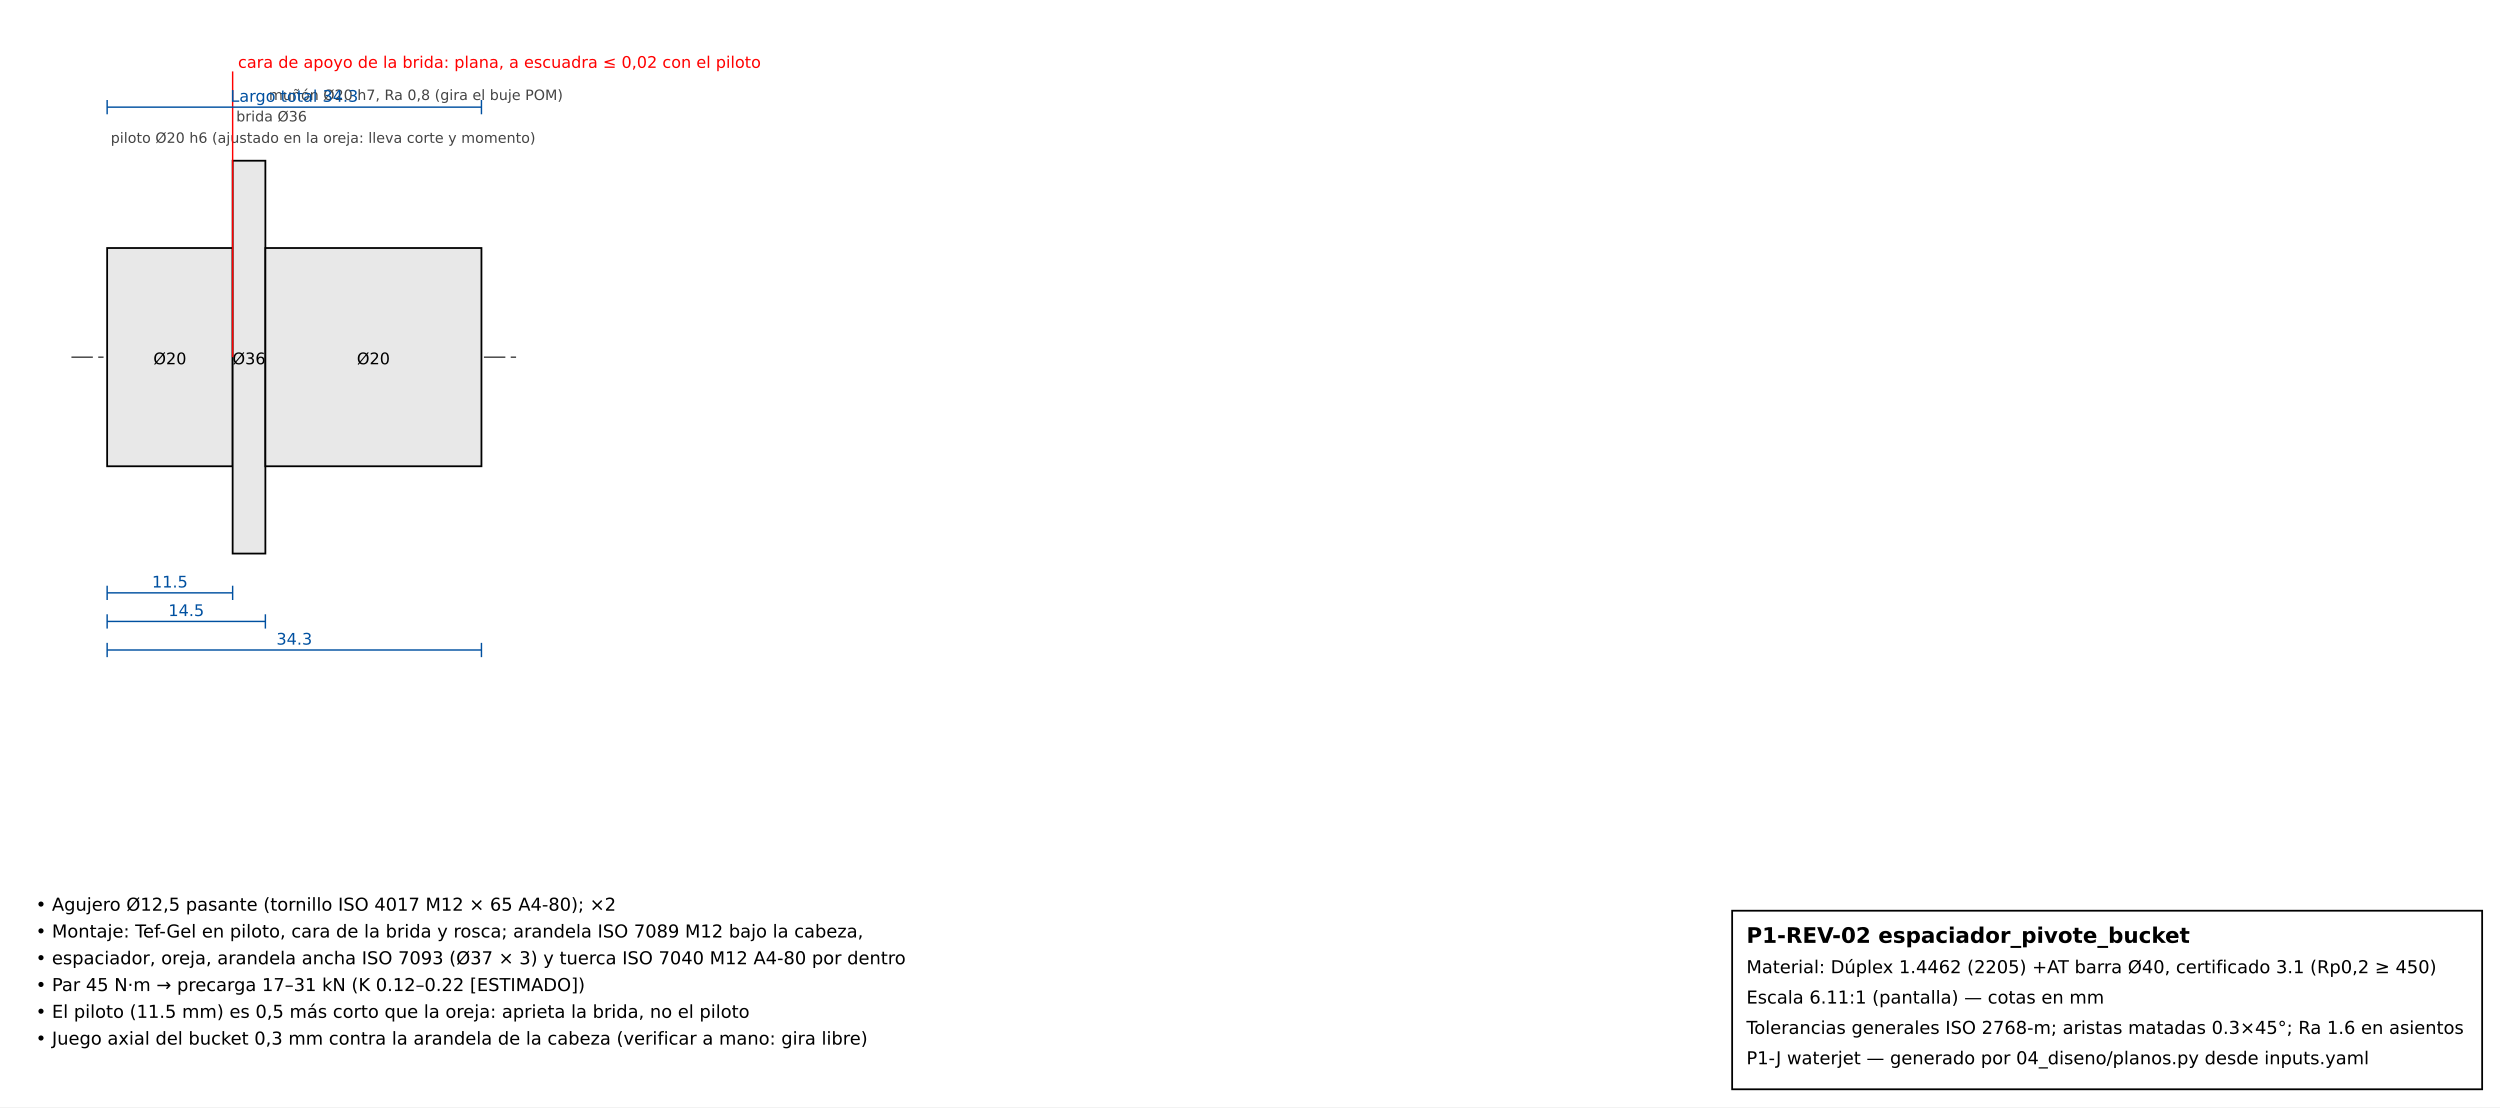
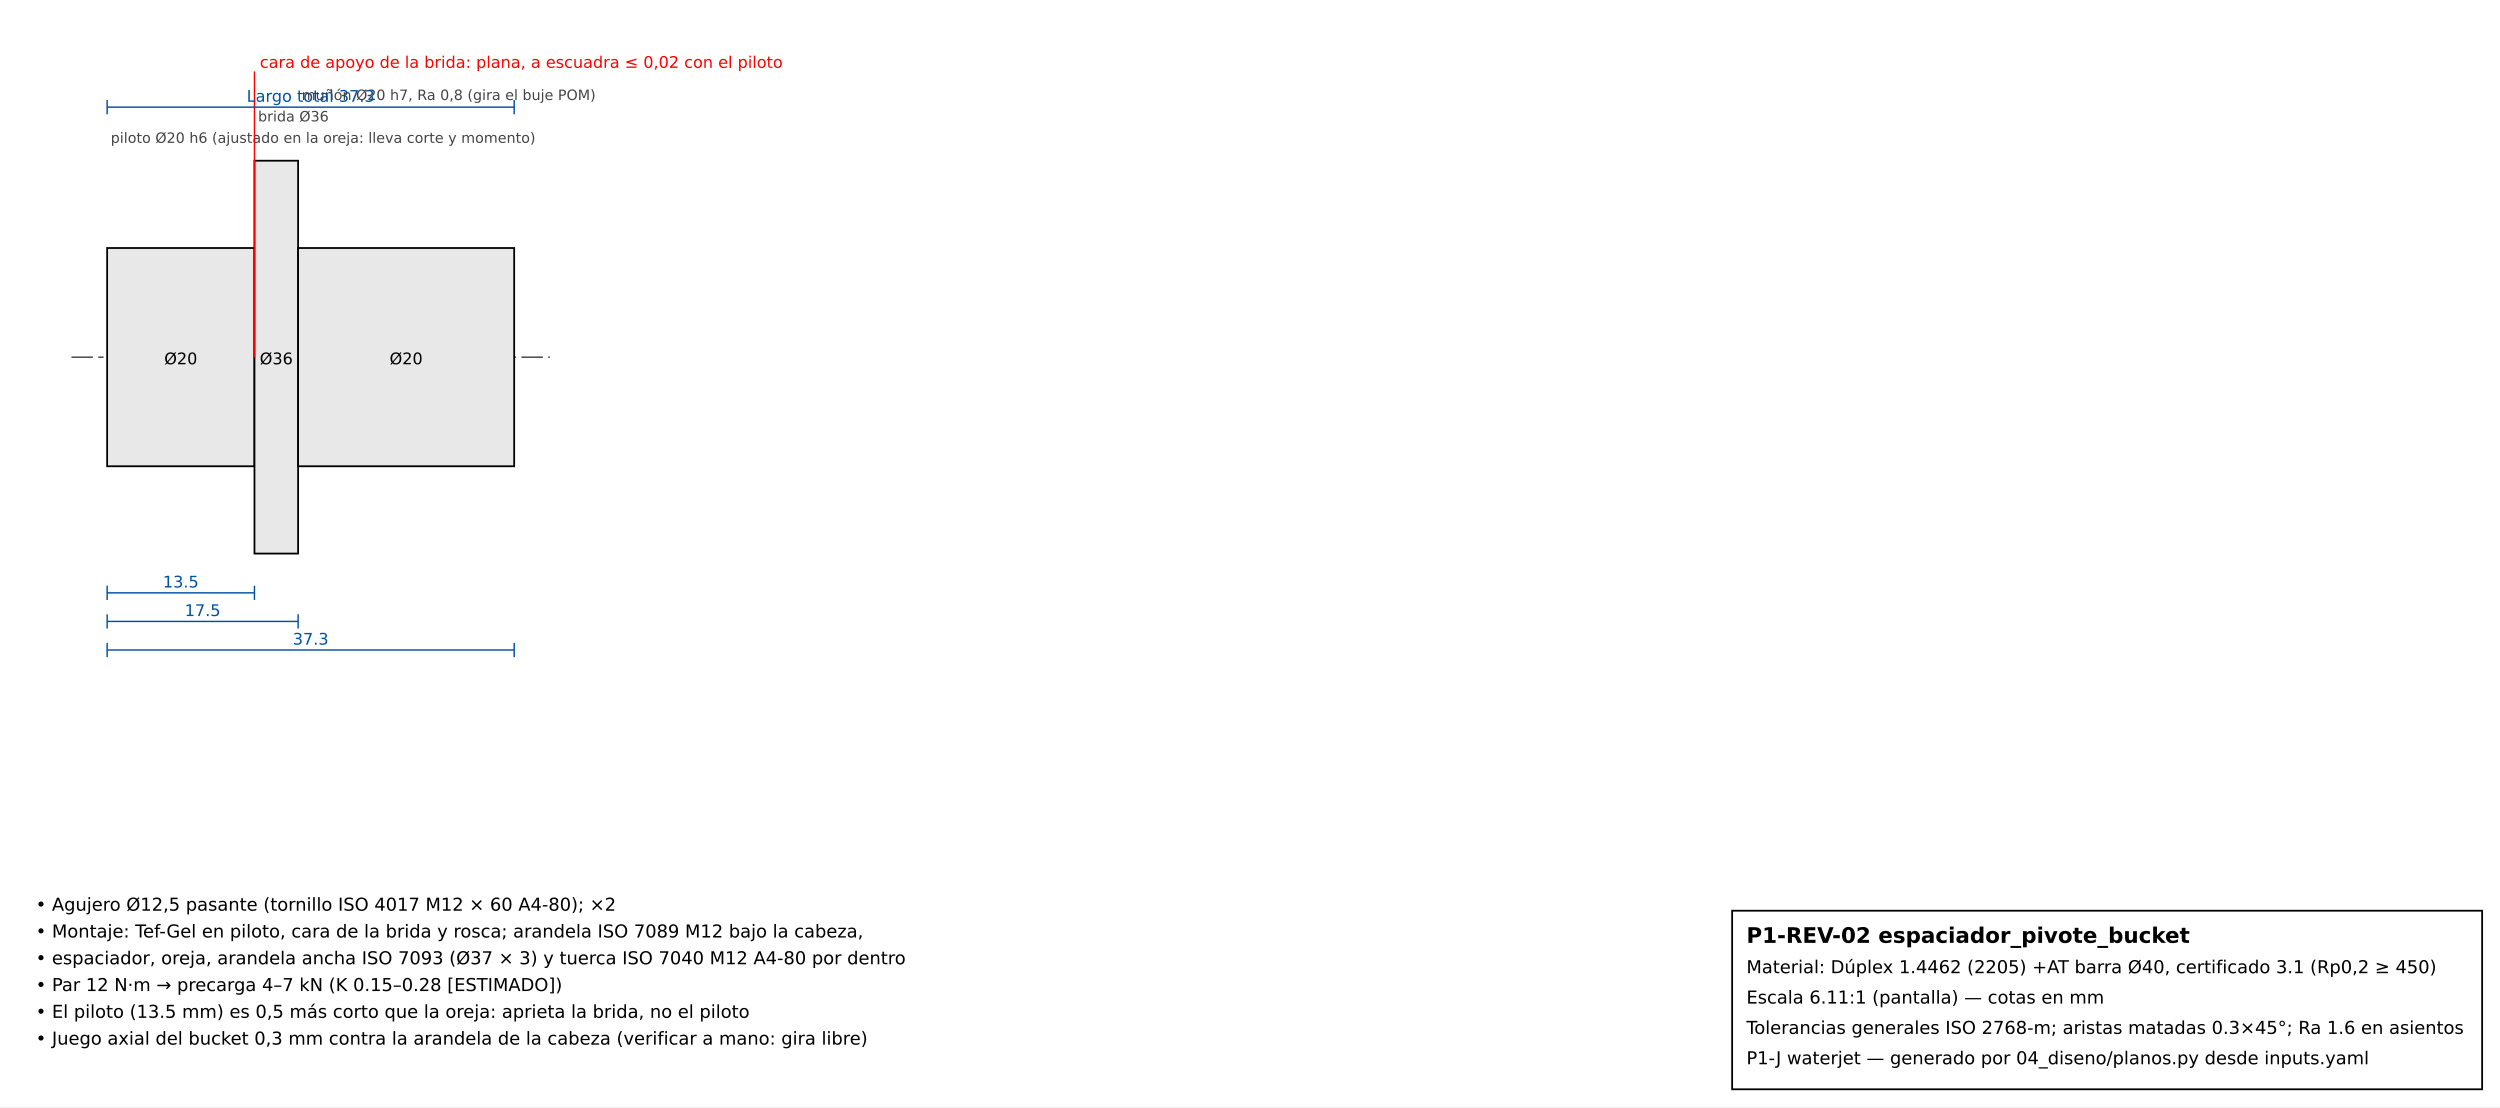
<svg xmlns="http://www.w3.org/2000/svg" baseProfile="full" height="620" version="1.1" width="1400">
  <defs />
  <rect fill="white" height="620" width="1400" x="0" y="0" />
-   <line stroke="black" stroke-dasharray="12,3,3,3" stroke-width="0.6" x1="40" x2="289.611" y1="200" y2="200" />
-   <rect fill="#e8e8e8" height="122.222" stroke="black" stroke-width="1" width="70.278" x="60" y="138.889" />
-   <text font-family="DejaVu Sans" font-size="9" text-anchor="middle" x="95.139" y="204">Ø20</text>
-   <line stroke="#0050a0" stroke-width="0.8" x1="60" x2="130.278" y1="332.0" y2="332.0" />
+   <line stroke="black" stroke-dasharray="12,3,3,3" stroke-width="0.6" x1="40" x2="307.944" y1="200" y2="200" />
+   <rect fill="#e8e8e8" height="122.222" stroke="black" stroke-width="1" width="82.5" x="60" y="138.889" />
+   <text font-family="DejaVu Sans" font-size="9" text-anchor="middle" x="101.25" y="204">Ø20</text>
+   <line stroke="#0050a0" stroke-width="0.8" x1="60" x2="142.5" y1="332.0" y2="332.0" />
  <line stroke="#0050a0" stroke-width="0.8" x1="60" x2="60" y1="328.0" y2="336.0" />
-   <line stroke="#0050a0" stroke-width="0.8" x1="130.278" x2="130.278" y1="328.0" y2="336.0" />
-   <text fill="#0050a0" font-family="DejaVu Sans" font-size="9" text-anchor="middle" x="95.139" y="329.0">11.5</text>
+   <line stroke="#0050a0" stroke-width="0.8" x1="142.5" x2="142.5" y1="328.0" y2="336.0" />
+   <text fill="#0050a0" font-family="DejaVu Sans" font-size="9" text-anchor="middle" x="101.25" y="329.0">13.5</text>
  <text fill="#444" font-family="DejaVu Sans" font-size="8" x="62" y="80.0">piloto Ø20 h6 (ajustado en la oreja: lleva corte y momento)</text>
-   <rect fill="#e8e8e8" height="220.0" stroke="black" stroke-width="1" width="18.333" x="130.278" y="90.0" />
-   <text font-family="DejaVu Sans" font-size="9" text-anchor="middle" x="139.444" y="204">Ø36</text>
-   <line stroke="#0050a0" stroke-width="0.8" x1="60" x2="148.611" y1="348.0" y2="348.0" />
+   <rect fill="#e8e8e8" height="220.0" stroke="black" stroke-width="1" width="24.444" x="142.5" y="90.0" />
+   <text font-family="DejaVu Sans" font-size="9" text-anchor="middle" x="154.722" y="204">Ø36</text>
+   <line stroke="#0050a0" stroke-width="0.8" x1="60" x2="166.944" y1="348.0" y2="348.0" />
  <line stroke="#0050a0" stroke-width="0.8" x1="60" x2="60" y1="344.0" y2="352.0" />
-   <line stroke="#0050a0" stroke-width="0.8" x1="148.611" x2="148.611" y1="344.0" y2="352.0" />
-   <text fill="#0050a0" font-family="DejaVu Sans" font-size="9" text-anchor="middle" x="104.306" y="345.0">14.5</text>
-   <text fill="#444" font-family="DejaVu Sans" font-size="8" x="132.278" y="68.0">brida Ø36</text>
-   <rect fill="#e8e8e8" height="122.222" stroke="black" stroke-width="1" width="121.0" x="148.611" y="138.889" />
-   <text font-family="DejaVu Sans" font-size="9" text-anchor="middle" x="209.111" y="204">Ø20</text>
-   <line stroke="#0050a0" stroke-width="0.8" x1="60" x2="269.611" y1="364.0" y2="364.0" />
+   <line stroke="#0050a0" stroke-width="0.8" x1="166.944" x2="166.944" y1="344.0" y2="352.0" />
+   <text fill="#0050a0" font-family="DejaVu Sans" font-size="9" text-anchor="middle" x="113.472" y="345.0">17.5</text>
+   <text fill="#444" font-family="DejaVu Sans" font-size="8" x="144.5" y="68.0">brida Ø36</text>
+   <rect fill="#e8e8e8" height="122.222" stroke="black" stroke-width="1" width="121.0" x="166.944" y="138.889" />
+   <text font-family="DejaVu Sans" font-size="9" text-anchor="middle" x="227.444" y="204">Ø20</text>
+   <line stroke="#0050a0" stroke-width="0.8" x1="60" x2="287.944" y1="364.0" y2="364.0" />
  <line stroke="#0050a0" stroke-width="0.8" x1="60" x2="60" y1="360.0" y2="368.0" />
-   <line stroke="#0050a0" stroke-width="0.8" x1="269.611" x2="269.611" y1="360.0" y2="368.0" />
-   <text fill="#0050a0" font-family="DejaVu Sans" font-size="9" text-anchor="middle" x="164.806" y="361.0">34.3</text>
-   <text fill="#444" font-family="DejaVu Sans" font-size="8" x="150.611" y="56.0">muñón Ø20 h7, Ra 0,8 (gira el buje POM)</text>
-   <line stroke="red" stroke-width="0.8" x1="130.278" x2="130.278" y1="40.0" y2="200" />
-   <text fill="red" font-family="DejaVu Sans" font-size="9" x="133.278" y="38.0">cara de apoyo de la brida: plana, a escuadra ≤ 0,02 con el piloto</text>
-   <line stroke="#0050a0" stroke-width="0.8" x1="60" x2="269.611" y1="60" y2="60" />
+   <line stroke="#0050a0" stroke-width="0.8" x1="287.944" x2="287.944" y1="360.0" y2="368.0" />
+   <text fill="#0050a0" font-family="DejaVu Sans" font-size="9" text-anchor="middle" x="173.972" y="361.0">37.3</text>
+   <text fill="#444" font-family="DejaVu Sans" font-size="8" x="168.944" y="56.0">muñón Ø20 h7, Ra 0,8 (gira el buje POM)</text>
+   <line stroke="red" stroke-width="0.8" x1="142.5" x2="142.5" y1="40.0" y2="200" />
+   <text fill="red" font-family="DejaVu Sans" font-size="9" x="145.5" y="38.0">cara de apoyo de la brida: plana, a escuadra ≤ 0,02 con el piloto</text>
+   <line stroke="#0050a0" stroke-width="0.8" x1="60" x2="287.944" y1="60" y2="60" />
  <line stroke="#0050a0" stroke-width="0.8" x1="60" x2="60" y1="56" y2="64" />
-   <line stroke="#0050a0" stroke-width="0.8" x1="269.611" x2="269.611" y1="56" y2="64" />
-   <text fill="#0050a0" font-family="DejaVu Sans" font-size="9" text-anchor="middle" x="164.806" y="57">Largo total 34.3</text>
+   <line stroke="#0050a0" stroke-width="0.8" x1="287.944" x2="287.944" y1="56" y2="64" />
+   <text fill="#0050a0" font-family="DejaVu Sans" font-size="9" text-anchor="middle" x="173.972" y="57">Largo total 37.3</text>
  <g font-family="DejaVu Sans" font-size="11">
    <rect fill="none" height="100" stroke="black" width="420" x="970" y="510" />
    <text font-size="12" font-weight="bold" x="978" y="528">P1-REV-02  espaciador_pivote_bucket</text>
    <text font-size="10" font-weight="normal" x="978" y="545">Material: Dúplex 1.4462 (2205) +AT barra Ø40, certificado 3.1 (Rp0,2 ≥ 450)</text>
    <text font-size="10" font-weight="normal" x="978" y="562">Escala 6.11:1 (pantalla)  —  cotas en mm</text>
    <text font-size="10" font-weight="normal" x="978" y="579">Tolerancias generales ISO 2768-m; aristas matadas 0.3×45°; Ra 1.6 en asientos</text>
    <text font-size="10" font-weight="normal" x="978" y="596">P1-J waterjet — generado por 04_diseno/planos.py desde inputs.yaml</text>
-     <text font-size="10" x="20" y="510">• Agujero Ø12,5 pasante (tornillo ISO 4017 M12 × 65 A4-80); ×2</text>
+     <text font-size="10" x="20" y="510">• Agujero Ø12,5 pasante (tornillo ISO 4017 M12 × 60 A4-80); ×2</text>
    <text font-size="10" x="20" y="525">• Montaje: Tef-Gel en piloto, cara de la brida y rosca; arandela ISO 7089 M12 bajo la cabeza,</text>
    <text font-size="10" x="20" y="540">•   espaciador, oreja, arandela ancha ISO 7093 (Ø37 × 3) y tuerca ISO 7040 M12 A4-80 por dentro</text>
-     <text font-size="10" x="20" y="555">• Par 45 N·m → precarga 17–31 kN (K 0.12–0.22 [ESTIMADO])</text>
-     <text font-size="10" x="20" y="570">• El piloto (11.5 mm) es 0,5 más corto que la oreja: aprieta la brida, no el piloto</text>
+     <text font-size="10" x="20" y="555">• Par 12 N·m → precarga 4–7 kN (K 0.15–0.28 [ESTIMADO])</text>
+     <text font-size="10" x="20" y="570">• El piloto (13.5 mm) es 0,5 más corto que la oreja: aprieta la brida, no el piloto</text>
    <text font-size="10" x="20" y="585">• Juego axial del bucket 0,3 mm contra la arandela de la cabeza (verificar a mano: gira libre)</text>
  </g>
</svg>
